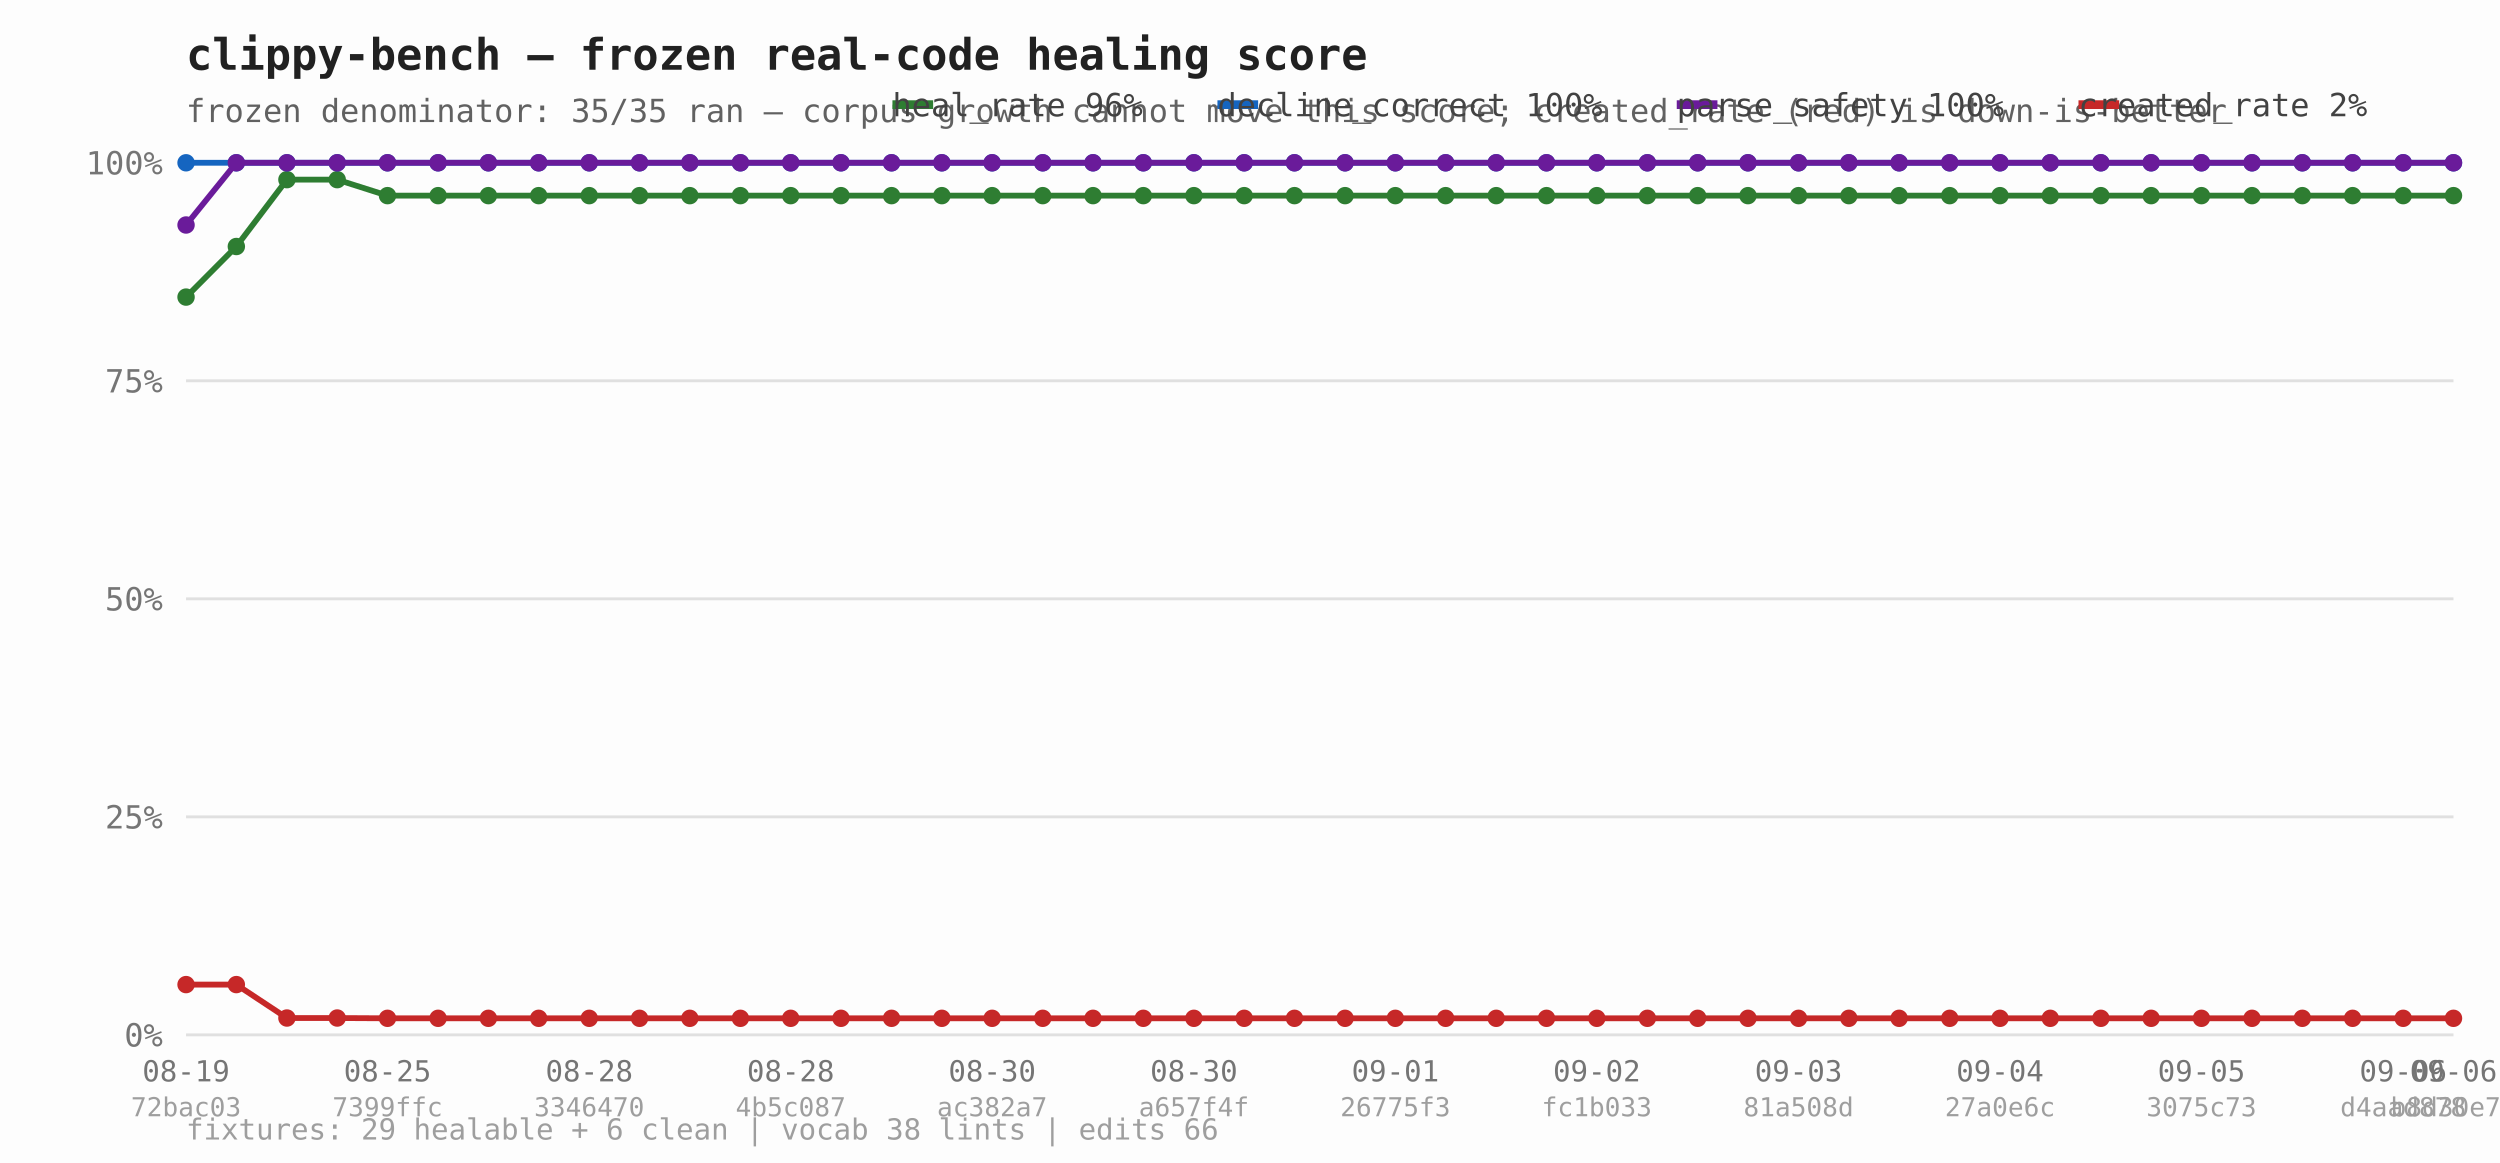
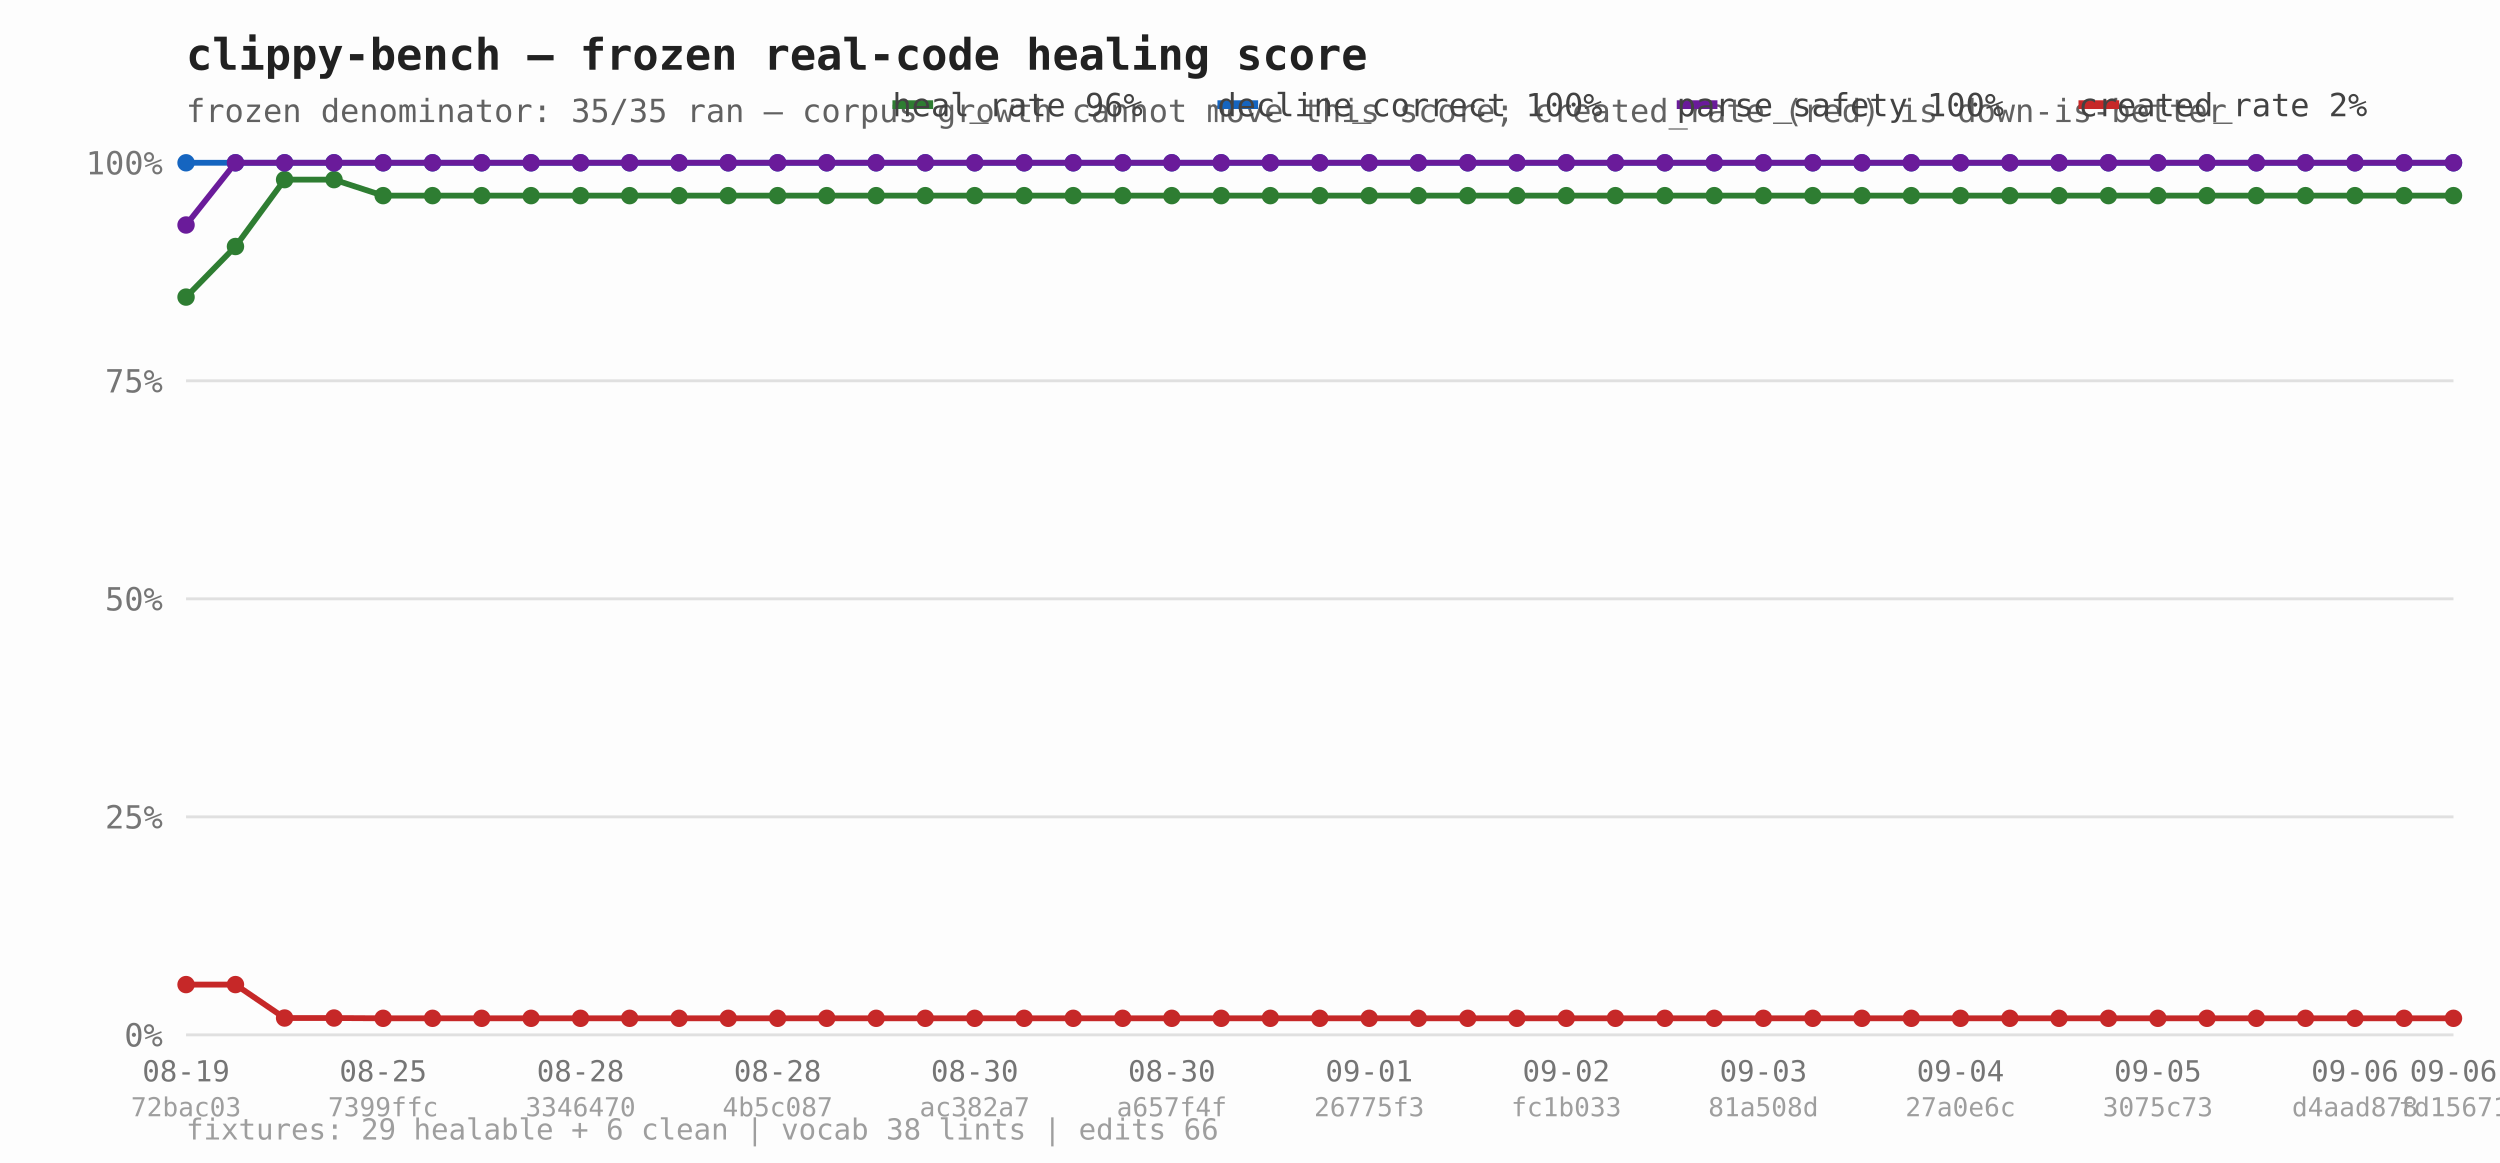
<svg xmlns="http://www.w3.org/2000/svg" width="860" height="400" viewBox="0 0 860 400" font-family="ui-monospace,Menlo,monospace">
  <rect width="100%" height="100%" fill="#fdfdfd" />
  <text x="64" y="24" font-size="15" font-weight="bold" fill="#212121">clippy-bench — frozen real-code healing score</text>
  <text x="64" y="42" font-size="11" fill="#616161">frozen denominator: 35/35 ran — corpus growth cannot move this score; created_rate (red) is down-is-better</text>
  <line x1="64" y1="356.0" x2="844" y2="356.0" stroke="#e0e0e0" stroke-width="1" />
  <text x="56" y="360.0" font-size="11" fill="#757575" text-anchor="end">0%</text>
  <line x1="64" y1="281.0" x2="844" y2="281.0" stroke="#e0e0e0" stroke-width="1" />
  <text x="56" y="285.0" font-size="11" fill="#757575" text-anchor="end">25%</text>
  <line x1="64" y1="206.0" x2="844" y2="206.0" stroke="#e0e0e0" stroke-width="1" />
  <text x="56" y="210.0" font-size="11" fill="#757575" text-anchor="end">50%</text>
  <line x1="64" y1="131.0" x2="844" y2="131.0" stroke="#e0e0e0" stroke-width="1" />
  <text x="56" y="135.0" font-size="11" fill="#757575" text-anchor="end">75%</text>
  <line x1="64" y1="56.0" x2="844" y2="56.0" stroke="#e0e0e0" stroke-width="1" />
  <text x="56" y="60.0" font-size="11" fill="#757575" text-anchor="end">100%</text>
  <line x1="715.0" y1="36" x2="729.0" y2="36" stroke="#c62828" stroke-width="3" />
  <text x="715.0" y="40" font-size="11" fill="#424242">created_rate 2%</text>
  <line x1="576.8" y1="36" x2="590.8" y2="36" stroke="#6a1b9a" stroke-width="3" />
  <text x="576.8" y="40" font-size="11" fill="#424242">parse_safety 100%</text>
  <line x1="418.8" y1="36" x2="432.8" y2="36" stroke="#1565c0" stroke-width="3" />
  <text x="418.8" y="40" font-size="11" fill="#424242">decline_correct 100%</text>
  <line x1="307.0" y1="36" x2="321.0" y2="36" stroke="#2e7d32" stroke-width="3" />
  <text x="307.0" y="40" font-size="11" fill="#424242">heal_rate 96%</text>
-   <path d="M 64.0 102.2 L 81.3 84.8 L 98.7 61.8 L 116.0 61.8 L 133.3 67.3 L 150.7 67.3 L 168.0 67.3 L 185.3 67.3 L 202.7 67.3 L 220.0 67.3 L 237.3 67.3 L 254.7 67.3 L 272.0 67.3 L 289.3 67.3 L 306.7 67.3 L 324.0 67.3 L 341.3 67.3 L 358.7 67.3 L 376.0 67.3 L 393.3 67.3 L 410.7 67.3 L 428.0 67.3 L 445.3 67.3 L 462.7 67.3 L 480.0 67.3 L 497.3 67.3 L 514.7 67.3 L 532.0 67.3 L 549.3 67.3 L 566.7 67.3 L 584.0 67.3 L 601.3 67.3 L 618.7 67.3 L 636.0 67.3 L 653.3 67.3 L 670.7 67.3 L 688.0 67.3 L 705.3 67.3 L 722.7 67.3 L 740.0 67.3 L 757.3 67.3 L 774.7 67.3 L 792.0 67.3 L 809.3 67.3 L 826.7 67.3 L 844.0 67.3" fill="none" stroke="#2e7d32" stroke-width="2" stroke-linejoin="round" stroke-linecap="round" />
+   <path d="M 64.0 102.2 L 81.0 84.8 L 97.9 61.8 L 114.9 61.8 L 131.8 67.3 L 148.8 67.3 L 165.7 67.3 L 182.7 67.3 L 199.7 67.3 L 216.6 67.3 L 233.6 67.3 L 250.5 67.3 L 267.5 67.3 L 284.4 67.3 L 301.4 67.3 L 318.3 67.3 L 335.3 67.3 L 352.3 67.3 L 369.2 67.3 L 386.2 67.3 L 403.1 67.3 L 420.1 67.3 L 437.0 67.3 L 454.0 67.3 L 471.0 67.3 L 487.9 67.3 L 504.9 67.3 L 521.8 67.3 L 538.8 67.3 L 555.7 67.3 L 572.7 67.3 L 589.7 67.3 L 606.6 67.3 L 623.6 67.3 L 640.5 67.3 L 657.5 67.3 L 674.4 67.3 L 691.4 67.3 L 708.3 67.3 L 725.3 67.3 L 742.3 67.3 L 759.2 67.3 L 776.2 67.3 L 793.1 67.3 L 810.1 67.3 L 827.0 67.3 L 844.0 67.3" fill="none" stroke="#2e7d32" stroke-width="2" stroke-linejoin="round" stroke-linecap="round" />
  <circle cx="64.0" cy="102.2" r="3" fill="#2e7d32" />
-   <circle cx="81.3" cy="84.8" r="3" fill="#2e7d32" />
-   <circle cx="98.7" cy="61.8" r="3" fill="#2e7d32" />
-   <circle cx="116.0" cy="61.8" r="3" fill="#2e7d32" />
-   <circle cx="133.3" cy="67.3" r="3" fill="#2e7d32" />
-   <circle cx="150.7" cy="67.3" r="3" fill="#2e7d32" />
-   <circle cx="168.0" cy="67.3" r="3" fill="#2e7d32" />
-   <circle cx="185.3" cy="67.3" r="3" fill="#2e7d32" />
-   <circle cx="202.7" cy="67.3" r="3" fill="#2e7d32" />
-   <circle cx="220.0" cy="67.3" r="3" fill="#2e7d32" />
-   <circle cx="237.3" cy="67.3" r="3" fill="#2e7d32" />
-   <circle cx="254.7" cy="67.3" r="3" fill="#2e7d32" />
-   <circle cx="272.0" cy="67.3" r="3" fill="#2e7d32" />
-   <circle cx="289.3" cy="67.3" r="3" fill="#2e7d32" />
-   <circle cx="306.7" cy="67.3" r="3" fill="#2e7d32" />
-   <circle cx="324.0" cy="67.3" r="3" fill="#2e7d32" />
-   <circle cx="341.3" cy="67.3" r="3" fill="#2e7d32" />
-   <circle cx="358.7" cy="67.3" r="3" fill="#2e7d32" />
-   <circle cx="376.0" cy="67.3" r="3" fill="#2e7d32" />
-   <circle cx="393.3" cy="67.3" r="3" fill="#2e7d32" />
-   <circle cx="410.7" cy="67.3" r="3" fill="#2e7d32" />
-   <circle cx="428.0" cy="67.3" r="3" fill="#2e7d32" />
-   <circle cx="445.3" cy="67.3" r="3" fill="#2e7d32" />
-   <circle cx="462.7" cy="67.3" r="3" fill="#2e7d32" />
-   <circle cx="480.0" cy="67.3" r="3" fill="#2e7d32" />
-   <circle cx="497.3" cy="67.3" r="3" fill="#2e7d32" />
-   <circle cx="514.7" cy="67.3" r="3" fill="#2e7d32" />
-   <circle cx="532.0" cy="67.3" r="3" fill="#2e7d32" />
-   <circle cx="549.3" cy="67.3" r="3" fill="#2e7d32" />
-   <circle cx="566.7" cy="67.3" r="3" fill="#2e7d32" />
-   <circle cx="584.0" cy="67.3" r="3" fill="#2e7d32" />
-   <circle cx="601.3" cy="67.3" r="3" fill="#2e7d32" />
-   <circle cx="618.7" cy="67.3" r="3" fill="#2e7d32" />
-   <circle cx="636.0" cy="67.3" r="3" fill="#2e7d32" />
-   <circle cx="653.3" cy="67.3" r="3" fill="#2e7d32" />
-   <circle cx="670.7" cy="67.3" r="3" fill="#2e7d32" />
-   <circle cx="688.0" cy="67.3" r="3" fill="#2e7d32" />
-   <circle cx="705.3" cy="67.3" r="3" fill="#2e7d32" />
-   <circle cx="722.7" cy="67.3" r="3" fill="#2e7d32" />
-   <circle cx="740.0" cy="67.3" r="3" fill="#2e7d32" />
-   <circle cx="757.3" cy="67.3" r="3" fill="#2e7d32" />
-   <circle cx="774.7" cy="67.3" r="3" fill="#2e7d32" />
-   <circle cx="792.0" cy="67.3" r="3" fill="#2e7d32" />
-   <circle cx="809.3" cy="67.3" r="3" fill="#2e7d32" />
-   <circle cx="826.7" cy="67.3" r="3" fill="#2e7d32" />
+   <circle cx="81.0" cy="84.8" r="3" fill="#2e7d32" />
+   <circle cx="97.9" cy="61.8" r="3" fill="#2e7d32" />
+   <circle cx="114.9" cy="61.8" r="3" fill="#2e7d32" />
+   <circle cx="131.8" cy="67.3" r="3" fill="#2e7d32" />
+   <circle cx="148.8" cy="67.3" r="3" fill="#2e7d32" />
+   <circle cx="165.7" cy="67.3" r="3" fill="#2e7d32" />
+   <circle cx="182.7" cy="67.3" r="3" fill="#2e7d32" />
+   <circle cx="199.7" cy="67.3" r="3" fill="#2e7d32" />
+   <circle cx="216.6" cy="67.3" r="3" fill="#2e7d32" />
+   <circle cx="233.6" cy="67.3" r="3" fill="#2e7d32" />
+   <circle cx="250.5" cy="67.3" r="3" fill="#2e7d32" />
+   <circle cx="267.5" cy="67.3" r="3" fill="#2e7d32" />
+   <circle cx="284.4" cy="67.3" r="3" fill="#2e7d32" />
+   <circle cx="301.4" cy="67.3" r="3" fill="#2e7d32" />
+   <circle cx="318.3" cy="67.3" r="3" fill="#2e7d32" />
+   <circle cx="335.3" cy="67.3" r="3" fill="#2e7d32" />
+   <circle cx="352.3" cy="67.3" r="3" fill="#2e7d32" />
+   <circle cx="369.2" cy="67.3" r="3" fill="#2e7d32" />
+   <circle cx="386.2" cy="67.3" r="3" fill="#2e7d32" />
+   <circle cx="403.1" cy="67.3" r="3" fill="#2e7d32" />
+   <circle cx="420.1" cy="67.3" r="3" fill="#2e7d32" />
+   <circle cx="437.0" cy="67.3" r="3" fill="#2e7d32" />
+   <circle cx="454.0" cy="67.3" r="3" fill="#2e7d32" />
+   <circle cx="471.0" cy="67.3" r="3" fill="#2e7d32" />
+   <circle cx="487.9" cy="67.3" r="3" fill="#2e7d32" />
+   <circle cx="504.9" cy="67.3" r="3" fill="#2e7d32" />
+   <circle cx="521.8" cy="67.3" r="3" fill="#2e7d32" />
+   <circle cx="538.8" cy="67.3" r="3" fill="#2e7d32" />
+   <circle cx="555.7" cy="67.3" r="3" fill="#2e7d32" />
+   <circle cx="572.7" cy="67.3" r="3" fill="#2e7d32" />
+   <circle cx="589.7" cy="67.3" r="3" fill="#2e7d32" />
+   <circle cx="606.6" cy="67.3" r="3" fill="#2e7d32" />
+   <circle cx="623.6" cy="67.3" r="3" fill="#2e7d32" />
+   <circle cx="640.5" cy="67.3" r="3" fill="#2e7d32" />
+   <circle cx="657.5" cy="67.3" r="3" fill="#2e7d32" />
+   <circle cx="674.4" cy="67.3" r="3" fill="#2e7d32" />
+   <circle cx="691.4" cy="67.3" r="3" fill="#2e7d32" />
+   <circle cx="708.3" cy="67.3" r="3" fill="#2e7d32" />
+   <circle cx="725.3" cy="67.3" r="3" fill="#2e7d32" />
+   <circle cx="742.3" cy="67.3" r="3" fill="#2e7d32" />
+   <circle cx="759.2" cy="67.3" r="3" fill="#2e7d32" />
+   <circle cx="776.2" cy="67.3" r="3" fill="#2e7d32" />
+   <circle cx="793.1" cy="67.3" r="3" fill="#2e7d32" />
+   <circle cx="810.1" cy="67.3" r="3" fill="#2e7d32" />
+   <circle cx="827.0" cy="67.3" r="3" fill="#2e7d32" />
  <circle cx="844.0" cy="67.3" r="3" fill="#2e7d32" />
-   <path d="M 64.0 56.0 L 81.3 56.0 L 98.7 56.0 L 116.0 56.0 L 133.3 56.0 L 150.7 56.0 L 168.0 56.0 L 185.3 56.0 L 202.7 56.0 L 220.0 56.0 L 237.3 56.0 L 254.7 56.0 L 272.0 56.0 L 289.3 56.0 L 306.7 56.0 L 324.0 56.0 L 341.3 56.0 L 358.7 56.0 L 376.0 56.0 L 393.3 56.0 L 410.7 56.0 L 428.0 56.0 L 445.3 56.0 L 462.7 56.0 L 480.0 56.0 L 497.3 56.0 L 514.7 56.0 L 532.0 56.0 L 549.3 56.0 L 566.7 56.0 L 584.0 56.0 L 601.3 56.0 L 618.7 56.0 L 636.0 56.0 L 653.3 56.0 L 670.7 56.0 L 688.0 56.0 L 705.3 56.0 L 722.7 56.0 L 740.0 56.0 L 757.3 56.0 L 774.7 56.0 L 792.0 56.0 L 809.3 56.0 L 826.7 56.0 L 844.0 56.0" fill="none" stroke="#1565c0" stroke-width="2" stroke-linejoin="round" stroke-linecap="round" />
+   <path d="M 64.0 56.0 L 81.0 56.0 L 97.9 56.0 L 114.9 56.0 L 131.8 56.0 L 148.8 56.0 L 165.7 56.0 L 182.7 56.0 L 199.7 56.0 L 216.6 56.0 L 233.6 56.0 L 250.5 56.0 L 267.5 56.0 L 284.4 56.0 L 301.4 56.0 L 318.3 56.0 L 335.3 56.0 L 352.3 56.0 L 369.2 56.0 L 386.2 56.0 L 403.1 56.0 L 420.1 56.0 L 437.0 56.0 L 454.0 56.0 L 471.0 56.0 L 487.9 56.0 L 504.9 56.0 L 521.8 56.0 L 538.8 56.0 L 555.7 56.0 L 572.7 56.0 L 589.7 56.0 L 606.6 56.0 L 623.6 56.0 L 640.5 56.0 L 657.5 56.0 L 674.4 56.0 L 691.4 56.0 L 708.3 56.0 L 725.3 56.0 L 742.3 56.0 L 759.2 56.0 L 776.2 56.0 L 793.1 56.0 L 810.1 56.0 L 827.0 56.0 L 844.0 56.0" fill="none" stroke="#1565c0" stroke-width="2" stroke-linejoin="round" stroke-linecap="round" />
  <circle cx="64.0" cy="56.0" r="3" fill="#1565c0" />
-   <circle cx="81.3" cy="56.0" r="3" fill="#1565c0" />
-   <circle cx="98.7" cy="56.0" r="3" fill="#1565c0" />
-   <circle cx="116.0" cy="56.0" r="3" fill="#1565c0" />
-   <circle cx="133.3" cy="56.0" r="3" fill="#1565c0" />
-   <circle cx="150.7" cy="56.0" r="3" fill="#1565c0" />
-   <circle cx="168.0" cy="56.0" r="3" fill="#1565c0" />
-   <circle cx="185.3" cy="56.0" r="3" fill="#1565c0" />
-   <circle cx="202.7" cy="56.0" r="3" fill="#1565c0" />
-   <circle cx="220.0" cy="56.0" r="3" fill="#1565c0" />
-   <circle cx="237.3" cy="56.0" r="3" fill="#1565c0" />
-   <circle cx="254.7" cy="56.0" r="3" fill="#1565c0" />
-   <circle cx="272.0" cy="56.0" r="3" fill="#1565c0" />
-   <circle cx="289.3" cy="56.0" r="3" fill="#1565c0" />
-   <circle cx="306.7" cy="56.0" r="3" fill="#1565c0" />
-   <circle cx="324.0" cy="56.0" r="3" fill="#1565c0" />
-   <circle cx="341.3" cy="56.0" r="3" fill="#1565c0" />
-   <circle cx="358.7" cy="56.0" r="3" fill="#1565c0" />
-   <circle cx="376.0" cy="56.0" r="3" fill="#1565c0" />
-   <circle cx="393.3" cy="56.0" r="3" fill="#1565c0" />
-   <circle cx="410.7" cy="56.0" r="3" fill="#1565c0" />
-   <circle cx="428.0" cy="56.0" r="3" fill="#1565c0" />
-   <circle cx="445.3" cy="56.0" r="3" fill="#1565c0" />
-   <circle cx="462.7" cy="56.0" r="3" fill="#1565c0" />
-   <circle cx="480.0" cy="56.0" r="3" fill="#1565c0" />
-   <circle cx="497.3" cy="56.0" r="3" fill="#1565c0" />
-   <circle cx="514.7" cy="56.0" r="3" fill="#1565c0" />
-   <circle cx="532.0" cy="56.0" r="3" fill="#1565c0" />
-   <circle cx="549.3" cy="56.0" r="3" fill="#1565c0" />
-   <circle cx="566.7" cy="56.0" r="3" fill="#1565c0" />
-   <circle cx="584.0" cy="56.0" r="3" fill="#1565c0" />
-   <circle cx="601.3" cy="56.0" r="3" fill="#1565c0" />
-   <circle cx="618.7" cy="56.0" r="3" fill="#1565c0" />
-   <circle cx="636.0" cy="56.0" r="3" fill="#1565c0" />
-   <circle cx="653.3" cy="56.0" r="3" fill="#1565c0" />
-   <circle cx="670.7" cy="56.0" r="3" fill="#1565c0" />
-   <circle cx="688.0" cy="56.0" r="3" fill="#1565c0" />
-   <circle cx="705.3" cy="56.0" r="3" fill="#1565c0" />
-   <circle cx="722.7" cy="56.0" r="3" fill="#1565c0" />
-   <circle cx="740.0" cy="56.0" r="3" fill="#1565c0" />
-   <circle cx="757.3" cy="56.0" r="3" fill="#1565c0" />
-   <circle cx="774.7" cy="56.0" r="3" fill="#1565c0" />
-   <circle cx="792.0" cy="56.0" r="3" fill="#1565c0" />
-   <circle cx="809.3" cy="56.0" r="3" fill="#1565c0" />
-   <circle cx="826.7" cy="56.0" r="3" fill="#1565c0" />
+   <circle cx="81.0" cy="56.0" r="3" fill="#1565c0" />
+   <circle cx="97.9" cy="56.0" r="3" fill="#1565c0" />
+   <circle cx="114.9" cy="56.0" r="3" fill="#1565c0" />
+   <circle cx="131.8" cy="56.0" r="3" fill="#1565c0" />
+   <circle cx="148.8" cy="56.0" r="3" fill="#1565c0" />
+   <circle cx="165.7" cy="56.0" r="3" fill="#1565c0" />
+   <circle cx="182.7" cy="56.0" r="3" fill="#1565c0" />
+   <circle cx="199.7" cy="56.0" r="3" fill="#1565c0" />
+   <circle cx="216.6" cy="56.0" r="3" fill="#1565c0" />
+   <circle cx="233.6" cy="56.0" r="3" fill="#1565c0" />
+   <circle cx="250.5" cy="56.0" r="3" fill="#1565c0" />
+   <circle cx="267.5" cy="56.0" r="3" fill="#1565c0" />
+   <circle cx="284.4" cy="56.0" r="3" fill="#1565c0" />
+   <circle cx="301.4" cy="56.0" r="3" fill="#1565c0" />
+   <circle cx="318.3" cy="56.0" r="3" fill="#1565c0" />
+   <circle cx="335.3" cy="56.0" r="3" fill="#1565c0" />
+   <circle cx="352.3" cy="56.0" r="3" fill="#1565c0" />
+   <circle cx="369.2" cy="56.0" r="3" fill="#1565c0" />
+   <circle cx="386.2" cy="56.0" r="3" fill="#1565c0" />
+   <circle cx="403.1" cy="56.0" r="3" fill="#1565c0" />
+   <circle cx="420.1" cy="56.0" r="3" fill="#1565c0" />
+   <circle cx="437.0" cy="56.0" r="3" fill="#1565c0" />
+   <circle cx="454.0" cy="56.0" r="3" fill="#1565c0" />
+   <circle cx="471.0" cy="56.0" r="3" fill="#1565c0" />
+   <circle cx="487.9" cy="56.0" r="3" fill="#1565c0" />
+   <circle cx="504.9" cy="56.0" r="3" fill="#1565c0" />
+   <circle cx="521.8" cy="56.0" r="3" fill="#1565c0" />
+   <circle cx="538.8" cy="56.0" r="3" fill="#1565c0" />
+   <circle cx="555.7" cy="56.0" r="3" fill="#1565c0" />
+   <circle cx="572.7" cy="56.0" r="3" fill="#1565c0" />
+   <circle cx="589.7" cy="56.0" r="3" fill="#1565c0" />
+   <circle cx="606.6" cy="56.0" r="3" fill="#1565c0" />
+   <circle cx="623.6" cy="56.0" r="3" fill="#1565c0" />
+   <circle cx="640.5" cy="56.0" r="3" fill="#1565c0" />
+   <circle cx="657.5" cy="56.0" r="3" fill="#1565c0" />
+   <circle cx="674.4" cy="56.0" r="3" fill="#1565c0" />
+   <circle cx="691.4" cy="56.0" r="3" fill="#1565c0" />
+   <circle cx="708.3" cy="56.0" r="3" fill="#1565c0" />
+   <circle cx="725.3" cy="56.0" r="3" fill="#1565c0" />
+   <circle cx="742.3" cy="56.0" r="3" fill="#1565c0" />
+   <circle cx="759.2" cy="56.0" r="3" fill="#1565c0" />
+   <circle cx="776.2" cy="56.0" r="3" fill="#1565c0" />
+   <circle cx="793.1" cy="56.0" r="3" fill="#1565c0" />
+   <circle cx="810.1" cy="56.0" r="3" fill="#1565c0" />
+   <circle cx="827.0" cy="56.0" r="3" fill="#1565c0" />
  <circle cx="844.0" cy="56.0" r="3" fill="#1565c0" />
-   <path d="M 64.0 77.4 L 81.3 56.0 L 98.7 56.0 L 116.0 56.0 L 133.3 56.0 L 150.7 56.0 L 168.0 56.0 L 185.3 56.0 L 202.7 56.0 L 220.0 56.0 L 237.3 56.0 L 254.7 56.0 L 272.0 56.0 L 289.3 56.0 L 306.7 56.0 L 324.0 56.0 L 341.3 56.0 L 358.7 56.0 L 376.0 56.0 L 393.3 56.0 L 410.7 56.0 L 428.0 56.0 L 445.3 56.0 L 462.7 56.0 L 480.0 56.0 L 497.3 56.0 L 514.7 56.0 L 532.0 56.0 L 549.3 56.0 L 566.7 56.0 L 584.0 56.0 L 601.3 56.0 L 618.7 56.0 L 636.0 56.0 L 653.3 56.0 L 670.7 56.0 L 688.0 56.0 L 705.3 56.0 L 722.7 56.0 L 740.0 56.0 L 757.3 56.0 L 774.7 56.0 L 792.0 56.0 L 809.3 56.0 L 826.7 56.0 L 844.0 56.0" fill="none" stroke="#6a1b9a" stroke-width="2" stroke-linejoin="round" stroke-linecap="round" />
+   <path d="M 64.0 77.4 L 81.0 56.0 L 97.9 56.0 L 114.9 56.0 L 131.8 56.0 L 148.8 56.0 L 165.7 56.0 L 182.7 56.0 L 199.7 56.0 L 216.6 56.0 L 233.6 56.0 L 250.5 56.0 L 267.5 56.0 L 284.4 56.0 L 301.4 56.0 L 318.3 56.0 L 335.3 56.0 L 352.3 56.0 L 369.2 56.0 L 386.2 56.0 L 403.1 56.0 L 420.1 56.0 L 437.0 56.0 L 454.0 56.0 L 471.0 56.0 L 487.9 56.0 L 504.9 56.0 L 521.8 56.0 L 538.8 56.0 L 555.7 56.0 L 572.7 56.0 L 589.7 56.0 L 606.6 56.0 L 623.6 56.0 L 640.5 56.0 L 657.5 56.0 L 674.4 56.0 L 691.4 56.0 L 708.3 56.0 L 725.3 56.0 L 742.3 56.0 L 759.2 56.0 L 776.2 56.0 L 793.1 56.0 L 810.1 56.0 L 827.0 56.0 L 844.0 56.0" fill="none" stroke="#6a1b9a" stroke-width="2" stroke-linejoin="round" stroke-linecap="round" />
  <circle cx="64.0" cy="77.4" r="3" fill="#6a1b9a" />
-   <circle cx="81.3" cy="56.0" r="3" fill="#6a1b9a" />
-   <circle cx="98.7" cy="56.0" r="3" fill="#6a1b9a" />
-   <circle cx="116.0" cy="56.0" r="3" fill="#6a1b9a" />
-   <circle cx="133.3" cy="56.0" r="3" fill="#6a1b9a" />
-   <circle cx="150.7" cy="56.0" r="3" fill="#6a1b9a" />
-   <circle cx="168.0" cy="56.0" r="3" fill="#6a1b9a" />
-   <circle cx="185.3" cy="56.0" r="3" fill="#6a1b9a" />
-   <circle cx="202.7" cy="56.0" r="3" fill="#6a1b9a" />
-   <circle cx="220.0" cy="56.0" r="3" fill="#6a1b9a" />
-   <circle cx="237.3" cy="56.0" r="3" fill="#6a1b9a" />
-   <circle cx="254.7" cy="56.0" r="3" fill="#6a1b9a" />
-   <circle cx="272.0" cy="56.0" r="3" fill="#6a1b9a" />
-   <circle cx="289.3" cy="56.0" r="3" fill="#6a1b9a" />
-   <circle cx="306.7" cy="56.0" r="3" fill="#6a1b9a" />
-   <circle cx="324.0" cy="56.0" r="3" fill="#6a1b9a" />
-   <circle cx="341.3" cy="56.0" r="3" fill="#6a1b9a" />
-   <circle cx="358.7" cy="56.0" r="3" fill="#6a1b9a" />
-   <circle cx="376.0" cy="56.0" r="3" fill="#6a1b9a" />
-   <circle cx="393.3" cy="56.0" r="3" fill="#6a1b9a" />
-   <circle cx="410.7" cy="56.0" r="3" fill="#6a1b9a" />
-   <circle cx="428.0" cy="56.0" r="3" fill="#6a1b9a" />
-   <circle cx="445.3" cy="56.0" r="3" fill="#6a1b9a" />
-   <circle cx="462.7" cy="56.0" r="3" fill="#6a1b9a" />
-   <circle cx="480.0" cy="56.0" r="3" fill="#6a1b9a" />
-   <circle cx="497.3" cy="56.0" r="3" fill="#6a1b9a" />
-   <circle cx="514.7" cy="56.0" r="3" fill="#6a1b9a" />
-   <circle cx="532.0" cy="56.0" r="3" fill="#6a1b9a" />
-   <circle cx="549.3" cy="56.0" r="3" fill="#6a1b9a" />
-   <circle cx="566.7" cy="56.0" r="3" fill="#6a1b9a" />
-   <circle cx="584.0" cy="56.0" r="3" fill="#6a1b9a" />
-   <circle cx="601.3" cy="56.0" r="3" fill="#6a1b9a" />
-   <circle cx="618.7" cy="56.0" r="3" fill="#6a1b9a" />
-   <circle cx="636.0" cy="56.0" r="3" fill="#6a1b9a" />
-   <circle cx="653.3" cy="56.0" r="3" fill="#6a1b9a" />
-   <circle cx="670.7" cy="56.0" r="3" fill="#6a1b9a" />
-   <circle cx="688.0" cy="56.0" r="3" fill="#6a1b9a" />
-   <circle cx="705.3" cy="56.0" r="3" fill="#6a1b9a" />
-   <circle cx="722.7" cy="56.0" r="3" fill="#6a1b9a" />
-   <circle cx="740.0" cy="56.0" r="3" fill="#6a1b9a" />
-   <circle cx="757.3" cy="56.0" r="3" fill="#6a1b9a" />
-   <circle cx="774.7" cy="56.0" r="3" fill="#6a1b9a" />
-   <circle cx="792.0" cy="56.0" r="3" fill="#6a1b9a" />
-   <circle cx="809.3" cy="56.0" r="3" fill="#6a1b9a" />
-   <circle cx="826.7" cy="56.0" r="3" fill="#6a1b9a" />
+   <circle cx="81.0" cy="56.0" r="3" fill="#6a1b9a" />
+   <circle cx="97.9" cy="56.0" r="3" fill="#6a1b9a" />
+   <circle cx="114.9" cy="56.0" r="3" fill="#6a1b9a" />
+   <circle cx="131.8" cy="56.0" r="3" fill="#6a1b9a" />
+   <circle cx="148.8" cy="56.0" r="3" fill="#6a1b9a" />
+   <circle cx="165.7" cy="56.0" r="3" fill="#6a1b9a" />
+   <circle cx="182.7" cy="56.0" r="3" fill="#6a1b9a" />
+   <circle cx="199.7" cy="56.0" r="3" fill="#6a1b9a" />
+   <circle cx="216.6" cy="56.0" r="3" fill="#6a1b9a" />
+   <circle cx="233.6" cy="56.0" r="3" fill="#6a1b9a" />
+   <circle cx="250.5" cy="56.0" r="3" fill="#6a1b9a" />
+   <circle cx="267.5" cy="56.0" r="3" fill="#6a1b9a" />
+   <circle cx="284.4" cy="56.0" r="3" fill="#6a1b9a" />
+   <circle cx="301.4" cy="56.0" r="3" fill="#6a1b9a" />
+   <circle cx="318.3" cy="56.0" r="3" fill="#6a1b9a" />
+   <circle cx="335.3" cy="56.0" r="3" fill="#6a1b9a" />
+   <circle cx="352.3" cy="56.0" r="3" fill="#6a1b9a" />
+   <circle cx="369.2" cy="56.0" r="3" fill="#6a1b9a" />
+   <circle cx="386.2" cy="56.0" r="3" fill="#6a1b9a" />
+   <circle cx="403.1" cy="56.0" r="3" fill="#6a1b9a" />
+   <circle cx="420.1" cy="56.0" r="3" fill="#6a1b9a" />
+   <circle cx="437.0" cy="56.0" r="3" fill="#6a1b9a" />
+   <circle cx="454.0" cy="56.0" r="3" fill="#6a1b9a" />
+   <circle cx="471.0" cy="56.0" r="3" fill="#6a1b9a" />
+   <circle cx="487.9" cy="56.0" r="3" fill="#6a1b9a" />
+   <circle cx="504.9" cy="56.0" r="3" fill="#6a1b9a" />
+   <circle cx="521.8" cy="56.0" r="3" fill="#6a1b9a" />
+   <circle cx="538.8" cy="56.0" r="3" fill="#6a1b9a" />
+   <circle cx="555.7" cy="56.0" r="3" fill="#6a1b9a" />
+   <circle cx="572.7" cy="56.0" r="3" fill="#6a1b9a" />
+   <circle cx="589.7" cy="56.0" r="3" fill="#6a1b9a" />
+   <circle cx="606.6" cy="56.0" r="3" fill="#6a1b9a" />
+   <circle cx="623.6" cy="56.0" r="3" fill="#6a1b9a" />
+   <circle cx="640.5" cy="56.0" r="3" fill="#6a1b9a" />
+   <circle cx="657.5" cy="56.0" r="3" fill="#6a1b9a" />
+   <circle cx="674.4" cy="56.0" r="3" fill="#6a1b9a" />
+   <circle cx="691.4" cy="56.0" r="3" fill="#6a1b9a" />
+   <circle cx="708.3" cy="56.0" r="3" fill="#6a1b9a" />
+   <circle cx="725.3" cy="56.0" r="3" fill="#6a1b9a" />
+   <circle cx="742.3" cy="56.0" r="3" fill="#6a1b9a" />
+   <circle cx="759.2" cy="56.0" r="3" fill="#6a1b9a" />
+   <circle cx="776.2" cy="56.0" r="3" fill="#6a1b9a" />
+   <circle cx="793.1" cy="56.0" r="3" fill="#6a1b9a" />
+   <circle cx="810.1" cy="56.0" r="3" fill="#6a1b9a" />
+   <circle cx="827.0" cy="56.0" r="3" fill="#6a1b9a" />
  <circle cx="844.0" cy="56.0" r="3" fill="#6a1b9a" />
-   <path d="M 64.0 338.7 L 81.3 338.7 L 98.7 350.2 L 116.0 350.2 L 133.3 350.3 L 150.7 350.3 L 168.0 350.3 L 185.3 350.3 L 202.7 350.3 L 220.0 350.3 L 237.3 350.3 L 254.7 350.3 L 272.0 350.3 L 289.3 350.3 L 306.7 350.3 L 324.0 350.3 L 341.3 350.3 L 358.7 350.3 L 376.0 350.3 L 393.3 350.3 L 410.7 350.3 L 428.0 350.3 L 445.3 350.3 L 462.7 350.3 L 480.0 350.3 L 497.3 350.3 L 514.7 350.3 L 532.0 350.3 L 549.3 350.3 L 566.7 350.3 L 584.0 350.3 L 601.3 350.3 L 618.7 350.3 L 636.0 350.3 L 653.3 350.3 L 670.7 350.3 L 688.0 350.3 L 705.3 350.3 L 722.7 350.3 L 740.0 350.3 L 757.3 350.3 L 774.7 350.3 L 792.0 350.3 L 809.3 350.3 L 826.7 350.3 L 844.0 350.3" fill="none" stroke="#c62828" stroke-width="2" stroke-linejoin="round" stroke-linecap="round" />
+   <path d="M 64.0 338.7 L 81.0 338.7 L 97.9 350.2 L 114.9 350.2 L 131.8 350.3 L 148.8 350.3 L 165.7 350.3 L 182.7 350.3 L 199.7 350.3 L 216.6 350.3 L 233.6 350.3 L 250.5 350.3 L 267.5 350.3 L 284.4 350.3 L 301.4 350.3 L 318.3 350.3 L 335.3 350.3 L 352.3 350.3 L 369.2 350.3 L 386.2 350.3 L 403.1 350.3 L 420.1 350.3 L 437.0 350.3 L 454.0 350.3 L 471.0 350.3 L 487.9 350.3 L 504.9 350.3 L 521.8 350.3 L 538.8 350.3 L 555.7 350.3 L 572.7 350.3 L 589.7 350.3 L 606.6 350.3 L 623.6 350.3 L 640.5 350.3 L 657.5 350.3 L 674.4 350.3 L 691.4 350.3 L 708.3 350.3 L 725.3 350.3 L 742.3 350.3 L 759.2 350.3 L 776.2 350.3 L 793.1 350.3 L 810.1 350.3 L 827.0 350.3 L 844.0 350.3" fill="none" stroke="#c62828" stroke-width="2" stroke-linejoin="round" stroke-linecap="round" />
  <circle cx="64.0" cy="338.7" r="3" fill="#c62828" />
-   <circle cx="81.3" cy="338.7" r="3" fill="#c62828" />
-   <circle cx="98.7" cy="350.2" r="3" fill="#c62828" />
-   <circle cx="116.0" cy="350.2" r="3" fill="#c62828" />
-   <circle cx="133.3" cy="350.3" r="3" fill="#c62828" />
-   <circle cx="150.7" cy="350.3" r="3" fill="#c62828" />
-   <circle cx="168.0" cy="350.3" r="3" fill="#c62828" />
-   <circle cx="185.3" cy="350.3" r="3" fill="#c62828" />
-   <circle cx="202.7" cy="350.3" r="3" fill="#c62828" />
-   <circle cx="220.0" cy="350.3" r="3" fill="#c62828" />
-   <circle cx="237.3" cy="350.3" r="3" fill="#c62828" />
-   <circle cx="254.7" cy="350.3" r="3" fill="#c62828" />
-   <circle cx="272.0" cy="350.3" r="3" fill="#c62828" />
-   <circle cx="289.3" cy="350.3" r="3" fill="#c62828" />
-   <circle cx="306.7" cy="350.3" r="3" fill="#c62828" />
-   <circle cx="324.0" cy="350.3" r="3" fill="#c62828" />
-   <circle cx="341.3" cy="350.3" r="3" fill="#c62828" />
-   <circle cx="358.7" cy="350.3" r="3" fill="#c62828" />
-   <circle cx="376.0" cy="350.3" r="3" fill="#c62828" />
-   <circle cx="393.3" cy="350.3" r="3" fill="#c62828" />
-   <circle cx="410.7" cy="350.3" r="3" fill="#c62828" />
-   <circle cx="428.0" cy="350.3" r="3" fill="#c62828" />
-   <circle cx="445.3" cy="350.3" r="3" fill="#c62828" />
-   <circle cx="462.7" cy="350.3" r="3" fill="#c62828" />
-   <circle cx="480.0" cy="350.3" r="3" fill="#c62828" />
-   <circle cx="497.3" cy="350.3" r="3" fill="#c62828" />
-   <circle cx="514.7" cy="350.3" r="3" fill="#c62828" />
-   <circle cx="532.0" cy="350.3" r="3" fill="#c62828" />
-   <circle cx="549.3" cy="350.3" r="3" fill="#c62828" />
-   <circle cx="566.7" cy="350.3" r="3" fill="#c62828" />
-   <circle cx="584.0" cy="350.3" r="3" fill="#c62828" />
-   <circle cx="601.3" cy="350.3" r="3" fill="#c62828" />
-   <circle cx="618.7" cy="350.3" r="3" fill="#c62828" />
-   <circle cx="636.0" cy="350.3" r="3" fill="#c62828" />
-   <circle cx="653.3" cy="350.3" r="3" fill="#c62828" />
-   <circle cx="670.7" cy="350.3" r="3" fill="#c62828" />
-   <circle cx="688.0" cy="350.3" r="3" fill="#c62828" />
-   <circle cx="705.3" cy="350.3" r="3" fill="#c62828" />
-   <circle cx="722.7" cy="350.3" r="3" fill="#c62828" />
-   <circle cx="740.0" cy="350.3" r="3" fill="#c62828" />
-   <circle cx="757.3" cy="350.3" r="3" fill="#c62828" />
-   <circle cx="774.7" cy="350.3" r="3" fill="#c62828" />
-   <circle cx="792.0" cy="350.3" r="3" fill="#c62828" />
-   <circle cx="809.3" cy="350.3" r="3" fill="#c62828" />
-   <circle cx="826.7" cy="350.3" r="3" fill="#c62828" />
+   <circle cx="81.0" cy="338.7" r="3" fill="#c62828" />
+   <circle cx="97.9" cy="350.2" r="3" fill="#c62828" />
+   <circle cx="114.9" cy="350.2" r="3" fill="#c62828" />
+   <circle cx="131.8" cy="350.3" r="3" fill="#c62828" />
+   <circle cx="148.8" cy="350.3" r="3" fill="#c62828" />
+   <circle cx="165.7" cy="350.3" r="3" fill="#c62828" />
+   <circle cx="182.7" cy="350.3" r="3" fill="#c62828" />
+   <circle cx="199.7" cy="350.3" r="3" fill="#c62828" />
+   <circle cx="216.6" cy="350.3" r="3" fill="#c62828" />
+   <circle cx="233.6" cy="350.3" r="3" fill="#c62828" />
+   <circle cx="250.5" cy="350.3" r="3" fill="#c62828" />
+   <circle cx="267.5" cy="350.3" r="3" fill="#c62828" />
+   <circle cx="284.4" cy="350.3" r="3" fill="#c62828" />
+   <circle cx="301.4" cy="350.3" r="3" fill="#c62828" />
+   <circle cx="318.3" cy="350.3" r="3" fill="#c62828" />
+   <circle cx="335.3" cy="350.3" r="3" fill="#c62828" />
+   <circle cx="352.3" cy="350.3" r="3" fill="#c62828" />
+   <circle cx="369.2" cy="350.3" r="3" fill="#c62828" />
+   <circle cx="386.2" cy="350.3" r="3" fill="#c62828" />
+   <circle cx="403.1" cy="350.3" r="3" fill="#c62828" />
+   <circle cx="420.1" cy="350.3" r="3" fill="#c62828" />
+   <circle cx="437.0" cy="350.3" r="3" fill="#c62828" />
+   <circle cx="454.0" cy="350.3" r="3" fill="#c62828" />
+   <circle cx="471.0" cy="350.3" r="3" fill="#c62828" />
+   <circle cx="487.9" cy="350.3" r="3" fill="#c62828" />
+   <circle cx="504.9" cy="350.3" r="3" fill="#c62828" />
+   <circle cx="521.8" cy="350.3" r="3" fill="#c62828" />
+   <circle cx="538.8" cy="350.3" r="3" fill="#c62828" />
+   <circle cx="555.7" cy="350.3" r="3" fill="#c62828" />
+   <circle cx="572.7" cy="350.3" r="3" fill="#c62828" />
+   <circle cx="589.7" cy="350.3" r="3" fill="#c62828" />
+   <circle cx="606.6" cy="350.3" r="3" fill="#c62828" />
+   <circle cx="623.6" cy="350.3" r="3" fill="#c62828" />
+   <circle cx="640.5" cy="350.3" r="3" fill="#c62828" />
+   <circle cx="657.5" cy="350.3" r="3" fill="#c62828" />
+   <circle cx="674.4" cy="350.3" r="3" fill="#c62828" />
+   <circle cx="691.4" cy="350.3" r="3" fill="#c62828" />
+   <circle cx="708.3" cy="350.3" r="3" fill="#c62828" />
+   <circle cx="725.3" cy="350.3" r="3" fill="#c62828" />
+   <circle cx="742.3" cy="350.3" r="3" fill="#c62828" />
+   <circle cx="759.2" cy="350.3" r="3" fill="#c62828" />
+   <circle cx="776.2" cy="350.3" r="3" fill="#c62828" />
+   <circle cx="793.1" cy="350.3" r="3" fill="#c62828" />
+   <circle cx="810.1" cy="350.3" r="3" fill="#c62828" />
+   <circle cx="827.0" cy="350.3" r="3" fill="#c62828" />
  <circle cx="844.0" cy="350.3" r="3" fill="#c62828" />
  <text x="64.0" y="372.0" font-size="10" fill="#757575" text-anchor="middle">08-19</text>
  <text x="64.0" y="384.0" font-size="9" fill="#9e9e9e" text-anchor="middle">72bac03</text>
-   <text x="133.3" y="372.0" font-size="10" fill="#757575" text-anchor="middle">08-25</text>
-   <text x="133.3" y="384.0" font-size="9" fill="#9e9e9e" text-anchor="middle">7399ffc</text>
-   <text x="202.7" y="372.0" font-size="10" fill="#757575" text-anchor="middle">08-28</text>
-   <text x="202.7" y="384.0" font-size="9" fill="#9e9e9e" text-anchor="middle">3346470</text>
-   <text x="272.0" y="372.0" font-size="10" fill="#757575" text-anchor="middle">08-28</text>
-   <text x="272.0" y="384.0" font-size="9" fill="#9e9e9e" text-anchor="middle">4b5c087</text>
-   <text x="341.3" y="372.0" font-size="10" fill="#757575" text-anchor="middle">08-30</text>
-   <text x="341.3" y="384.0" font-size="9" fill="#9e9e9e" text-anchor="middle">ac382a7</text>
-   <text x="410.7" y="372.0" font-size="10" fill="#757575" text-anchor="middle">08-30</text>
-   <text x="410.7" y="384.0" font-size="9" fill="#9e9e9e" text-anchor="middle">a657f4f</text>
-   <text x="480.0" y="372.0" font-size="10" fill="#757575" text-anchor="middle">09-01</text>
-   <text x="480.0" y="384.0" font-size="9" fill="#9e9e9e" text-anchor="middle">26775f3</text>
-   <text x="549.3" y="372.0" font-size="10" fill="#757575" text-anchor="middle">09-02</text>
-   <text x="549.3" y="384.0" font-size="9" fill="#9e9e9e" text-anchor="middle">fc1b033</text>
-   <text x="618.7" y="372.0" font-size="10" fill="#757575" text-anchor="middle">09-03</text>
-   <text x="618.7" y="384.0" font-size="9" fill="#9e9e9e" text-anchor="middle">81a508d</text>
-   <text x="688.0" y="372.0" font-size="10" fill="#757575" text-anchor="middle">09-04</text>
-   <text x="688.0" y="384.0" font-size="9" fill="#9e9e9e" text-anchor="middle">27a0e6c</text>
-   <text x="757.3" y="372.0" font-size="10" fill="#757575" text-anchor="middle">09-05</text>
-   <text x="757.3" y="384.0" font-size="9" fill="#9e9e9e" text-anchor="middle">3075c73</text>
-   <text x="826.7" y="372.0" font-size="10" fill="#757575" text-anchor="middle">09-06</text>
-   <text x="826.7" y="384.0" font-size="9" fill="#9e9e9e" text-anchor="middle">d4aad878</text>
+   <text x="131.8" y="372.0" font-size="10" fill="#757575" text-anchor="middle">08-25</text>
+   <text x="131.8" y="384.0" font-size="9" fill="#9e9e9e" text-anchor="middle">7399ffc</text>
+   <text x="199.7" y="372.0" font-size="10" fill="#757575" text-anchor="middle">08-28</text>
+   <text x="199.7" y="384.0" font-size="9" fill="#9e9e9e" text-anchor="middle">3346470</text>
+   <text x="267.5" y="372.0" font-size="10" fill="#757575" text-anchor="middle">08-28</text>
+   <text x="267.5" y="384.0" font-size="9" fill="#9e9e9e" text-anchor="middle">4b5c087</text>
+   <text x="335.3" y="372.0" font-size="10" fill="#757575" text-anchor="middle">08-30</text>
+   <text x="335.3" y="384.0" font-size="9" fill="#9e9e9e" text-anchor="middle">ac382a7</text>
+   <text x="403.1" y="372.0" font-size="10" fill="#757575" text-anchor="middle">08-30</text>
+   <text x="403.1" y="384.0" font-size="9" fill="#9e9e9e" text-anchor="middle">a657f4f</text>
+   <text x="471.0" y="372.0" font-size="10" fill="#757575" text-anchor="middle">09-01</text>
+   <text x="471.0" y="384.0" font-size="9" fill="#9e9e9e" text-anchor="middle">26775f3</text>
+   <text x="538.8" y="372.0" font-size="10" fill="#757575" text-anchor="middle">09-02</text>
+   <text x="538.8" y="384.0" font-size="9" fill="#9e9e9e" text-anchor="middle">fc1b033</text>
+   <text x="606.6" y="372.0" font-size="10" fill="#757575" text-anchor="middle">09-03</text>
+   <text x="606.6" y="384.0" font-size="9" fill="#9e9e9e" text-anchor="middle">81a508d</text>
+   <text x="674.4" y="372.0" font-size="10" fill="#757575" text-anchor="middle">09-04</text>
+   <text x="674.4" y="384.0" font-size="9" fill="#9e9e9e" text-anchor="middle">27a0e6c</text>
+   <text x="742.3" y="372.0" font-size="10" fill="#757575" text-anchor="middle">09-05</text>
+   <text x="742.3" y="384.0" font-size="9" fill="#9e9e9e" text-anchor="middle">3075c73</text>
+   <text x="810.1" y="372.0" font-size="10" fill="#757575" text-anchor="middle">09-06</text>
+   <text x="810.1" y="384.0" font-size="9" fill="#9e9e9e" text-anchor="middle">d4aad878</text>
  <text x="844.0" y="372.0" font-size="10" fill="#757575" text-anchor="middle">09-06</text>
-   <text x="844.0" y="384.0" font-size="9" fill="#9e9e9e" text-anchor="middle">b8d30e73</text>
+   <text x="844.0" y="384.0" font-size="9" fill="#9e9e9e" text-anchor="middle">fd15671</text>
  <text x="64" y="392.0" font-size="10" fill="#9e9e9e">fixtures: 29 healable + 6 clean | vocab 38 lints | edits 66</text>
</svg>
